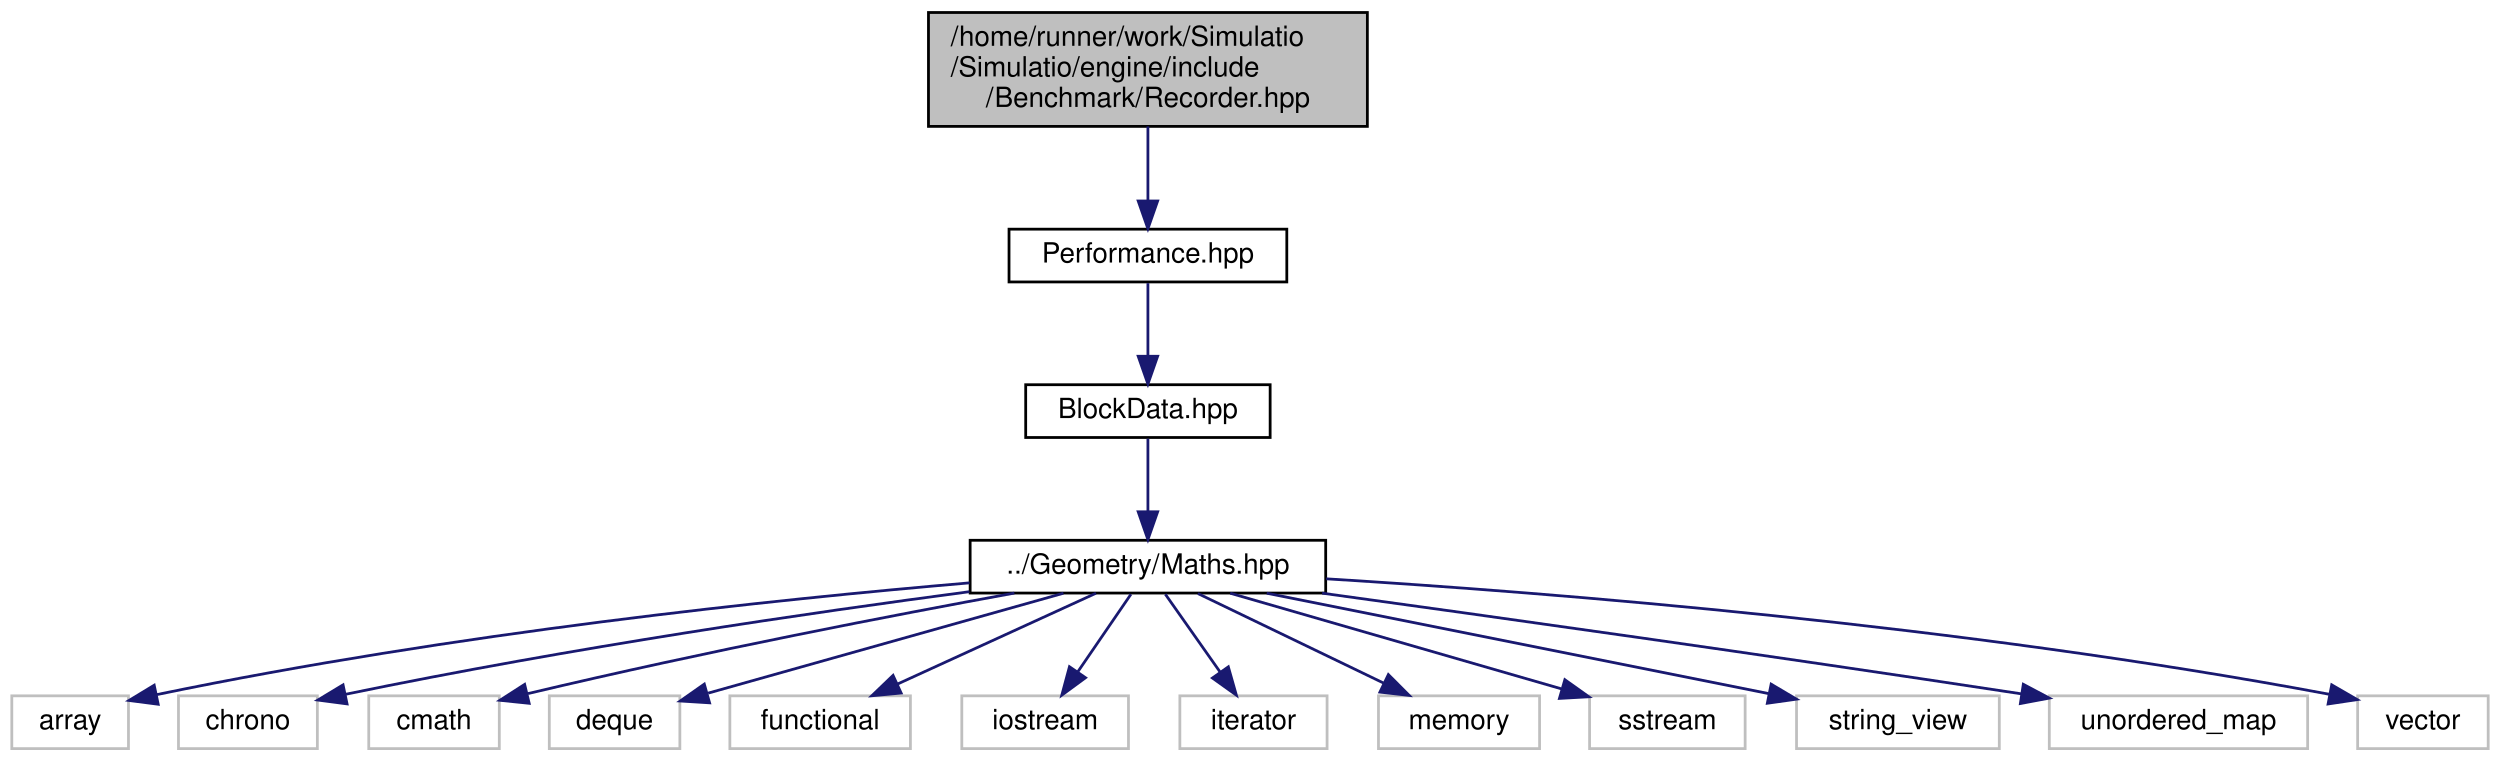
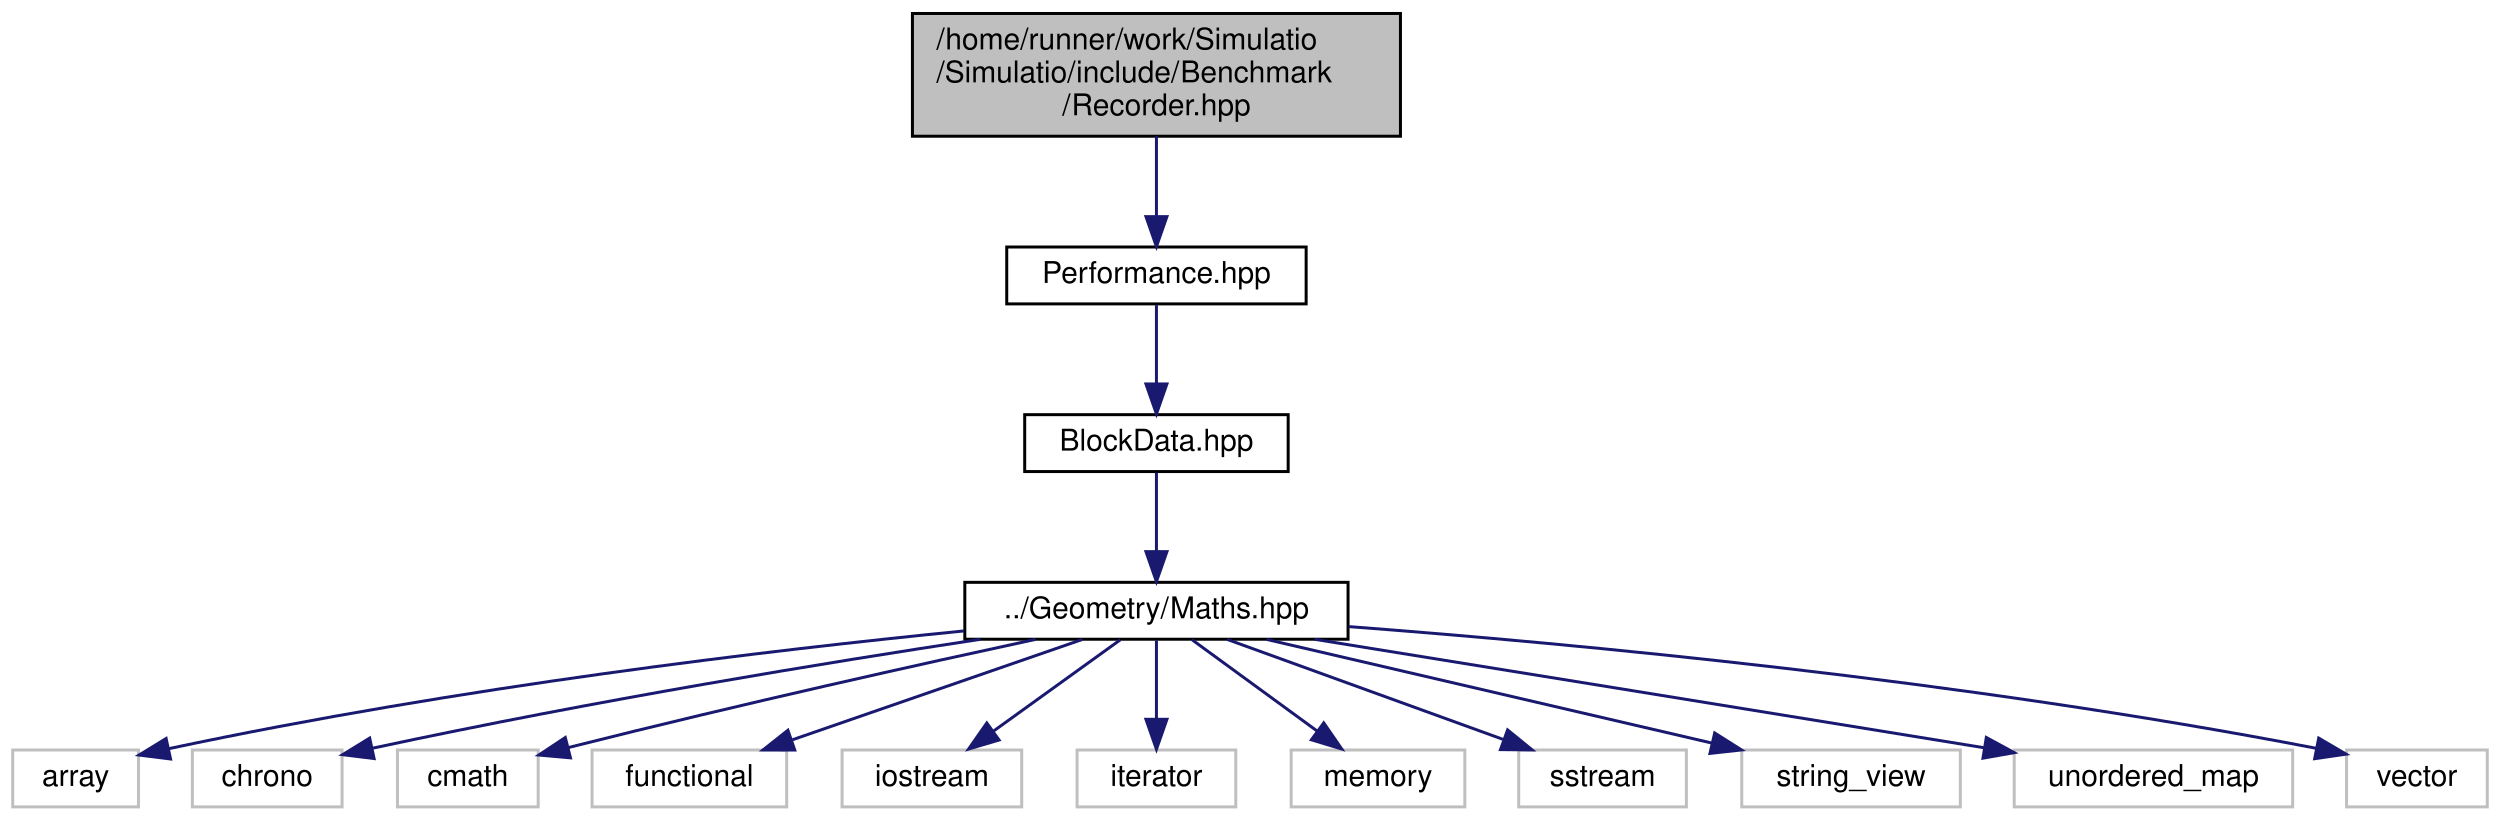
- <svg xmlns="http://www.w3.org/2000/svg" xmlns:xlink="http://www.w3.org/1999/xlink" width="900pt" height="274pt" viewBox="0.00 0.00 899.50 274.00">
+ <svg xmlns="http://www.w3.org/2000/svg" xmlns:xlink="http://www.w3.org/1999/xlink" width="835pt" height="274pt" viewBox="0.00 0.00 834.50 274.00">
  <g id="graph0" class="graph" transform="scale(1 1) rotate(0) translate(4 270)">
    <g id="node1" class="node">
      <g id="a_node1">
        <a xlink:title=" ">
-           <polygon fill="#bfbfbf" stroke="black" points="330,-224.5 330,-265.5 488,-265.5 488,-224.5 330,-224.5" />
-           <text text-anchor="start" x="338" y="-253.5" font-family="Helvetica,sans-Serif" font-size="10.00">/home/runner/work/Simulatio</text>
-           <text text-anchor="start" x="338" y="-242.5" font-family="Helvetica,sans-Serif" font-size="10.00">/Simulatio/engine/include</text>
-           <text text-anchor="middle" x="409" y="-231.5" font-family="Helvetica,sans-Serif" font-size="10.00">/Benchmark/Recorder.hpp</text>
+           <polygon fill="#bfbfbf" stroke="black" points="300.5,-224.5 300.5,-265.5 463.5,-265.5 463.5,-224.5 300.5,-224.5" />
+           <text text-anchor="start" x="308.5" y="-253.5" font-family="Helvetica,sans-Serif" font-size="10.00">/home/runner/work/Simulatio</text>
+           <text text-anchor="start" x="308.5" y="-242.5" font-family="Helvetica,sans-Serif" font-size="10.00">/Simulatio/include/Benchmark</text>
+           <text text-anchor="middle" x="382" y="-231.5" font-family="Helvetica,sans-Serif" font-size="10.00">/Recorder.hpp</text>
        </a>
      </g>
    </g>
    <g id="node2" class="node">
      <g id="a_node2">
        <a xlink:href="_performance_8hpp.html" target="_top" xlink:title=" ">
-           <polygon fill="none" stroke="black" points="359,-168.5 359,-187.5 459,-187.5 459,-168.5 359,-168.5" />
-           <text text-anchor="middle" x="409" y="-175.5" font-family="Helvetica,sans-Serif" font-size="10.00">Performance.hpp</text>
+           <polygon fill="none" stroke="black" points="332,-168.5 332,-187.5 432,-187.5 432,-168.5 332,-168.5" />
+           <text text-anchor="middle" x="382" y="-175.5" font-family="Helvetica,sans-Serif" font-size="10.00">Performance.hpp</text>
        </a>
      </g>
    </g>
    <g id="edge1" class="edge">
-       <path fill="none" stroke="midnightblue" d="M409,-224.5C409,-216.07 409,-206.24 409,-197.87" />
-       <polygon fill="midnightblue" stroke="midnightblue" points="412.5,-197.65 409,-187.65 405.5,-197.65 412.5,-197.65" />
+       <path fill="none" stroke="midnightblue" d="M382,-224.5C382,-216.07 382,-206.24 382,-197.87" />
+       <polygon fill="midnightblue" stroke="midnightblue" points="385.5,-197.65 382,-187.65 378.5,-197.65 385.5,-197.65" />
    </g>
    <g id="node3" class="node">
      <g id="a_node3">
        <a xlink:href="_block_data_8hpp.html" target="_top" xlink:title=" ">
-           <polygon fill="none" stroke="black" points="365,-112.5 365,-131.5 453,-131.5 453,-112.5 365,-112.5" />
-           <text text-anchor="middle" x="409" y="-119.5" font-family="Helvetica,sans-Serif" font-size="10.00">BlockData.hpp</text>
+           <polygon fill="none" stroke="black" points="338,-112.5 338,-131.5 426,-131.5 426,-112.5 338,-112.5" />
+           <text text-anchor="middle" x="382" y="-119.5" font-family="Helvetica,sans-Serif" font-size="10.00">BlockData.hpp</text>
        </a>
      </g>
    </g>
    <g id="edge2" class="edge">
-       <path fill="none" stroke="midnightblue" d="M409,-168.08C409,-161.01 409,-150.86 409,-141.99" />
-       <polygon fill="midnightblue" stroke="midnightblue" points="412.5,-141.75 409,-131.75 405.5,-141.75 412.5,-141.75" />
+       <path fill="none" stroke="midnightblue" d="M382,-168.08C382,-161.01 382,-150.86 382,-141.99" />
+       <polygon fill="midnightblue" stroke="midnightblue" points="385.5,-141.75 382,-131.75 378.5,-141.75 385.5,-141.75" />
    </g>
    <g id="node4" class="node">
      <g id="a_node4">
        <a xlink:href="_maths_8hpp.html" target="_top" xlink:title=" ">
-           <polygon fill="none" stroke="black" points="345,-56.5 345,-75.5 473,-75.5 473,-56.5 345,-56.5" />
-           <text text-anchor="middle" x="409" y="-63.5" font-family="Helvetica,sans-Serif" font-size="10.00">../Geometry/Maths.hpp</text>
+           <polygon fill="none" stroke="black" points="318,-56.5 318,-75.5 446,-75.5 446,-56.5 318,-56.5" />
+           <text text-anchor="middle" x="382" y="-63.5" font-family="Helvetica,sans-Serif" font-size="10.00">../Geometry/Maths.hpp</text>
        </a>
      </g>
    </g>
    <g id="edge3" class="edge">
-       <path fill="none" stroke="midnightblue" d="M409,-112.08C409,-105.01 409,-94.86 409,-85.99" />
-       <polygon fill="midnightblue" stroke="midnightblue" points="412.5,-85.75 409,-75.75 405.5,-85.75 412.5,-85.75" />
+       <path fill="none" stroke="midnightblue" d="M382,-112.08C382,-105.01 382,-94.86 382,-85.99" />
+       <polygon fill="midnightblue" stroke="midnightblue" points="385.5,-85.75 382,-75.75 378.5,-85.75 385.5,-85.75" />
    </g>
    <g id="node5" class="node">
      <g id="a_node5">
        <a xlink:title=" ">
          <polygon fill="none" stroke="#bfbfbf" points="0,-0.5 0,-19.5 42,-19.5 42,-0.5 0,-0.5" />
          <text text-anchor="middle" x="21" y="-7.5" font-family="Helvetica,sans-Serif" font-size="10.00">array</text>
        </a>
      </g>
    </g>
    <g id="edge4" class="edge">
-       <path fill="none" stroke="midnightblue" d="M344.77,-60.17C274.88,-54.19 159.81,-42.22 52.24,-19.95" />
-       <polygon fill="midnightblue" stroke="midnightblue" points="52.7,-16.47 42.19,-17.83 51.26,-23.32 52.7,-16.47" />
+       <path fill="none" stroke="midnightblue" d="M317.72,-59.27C252.87,-52.81 149.8,-40.69 52.23,-19.97" />
+       <polygon fill="midnightblue" stroke="midnightblue" points="52.71,-16.5 42.2,-17.81 51.23,-23.34 52.71,-16.5" />
    </g>
    <g id="node6" class="node">
      <g id="a_node6">
        <a xlink:title=" ">
          <polygon fill="none" stroke="#bfbfbf" points="60,-0.5 60,-19.5 110,-19.5 110,-0.5 60,-0.5" />
          <text text-anchor="middle" x="85" y="-7.5" font-family="Helvetica,sans-Serif" font-size="10.00">chrono</text>
        </a>
      </g>
    </g>
    <g id="edge5" class="edge">
-       <path fill="none" stroke="midnightblue" d="M344.72,-56.99C287.97,-49.48 202.83,-37.12 120.01,-20.03" />
-       <polygon fill="midnightblue" stroke="midnightblue" points="120.69,-16.6 110.18,-17.98 119.25,-23.45 120.69,-16.6" />
+       <path fill="none" stroke="midnightblue" d="M323.21,-56.48C272.02,-48.71 195.62,-36.28 120.32,-20.13" />
+       <polygon fill="midnightblue" stroke="midnightblue" points="120.7,-16.64 110.19,-17.94 119.22,-23.48 120.7,-16.64" />
    </g>
    <g id="node7" class="node">
      <g id="a_node7">
        <a xlink:title=" ">
          <polygon fill="none" stroke="#bfbfbf" points="128.5,-0.5 128.5,-19.5 175.5,-19.5 175.5,-0.5 128.5,-0.5" />
          <text text-anchor="middle" x="152" y="-7.5" font-family="Helvetica,sans-Serif" font-size="10.00">cmath</text>
        </a>
      </g>
    </g>
    <g id="edge6" class="edge">
-       <path fill="none" stroke="midnightblue" d="M360.92,-56.49C317.44,-48.55 251.45,-35.88 185.82,-20.31" />
-       <polygon fill="midnightblue" stroke="midnightblue" points="186.25,-16.81 175.71,-17.89 184.62,-23.62 186.25,-16.81" />
+       <path fill="none" stroke="midnightblue" d="M341.66,-56.46C303.66,-48.27 244.93,-35.27 185.63,-20.33" />
+       <polygon fill="midnightblue" stroke="midnightblue" points="186.28,-16.88 175.73,-17.82 184.56,-23.67 186.28,-16.88" />
    </g>
    <g id="node8" class="node">
      <g id="a_node8">
        <a xlink:title=" ">
-           <polygon fill="none" stroke="#bfbfbf" points="193.5,-0.5 193.5,-19.5 240.5,-19.5 240.5,-0.5 193.5,-0.5" />
-           <text text-anchor="middle" x="217" y="-7.5" font-family="Helvetica,sans-Serif" font-size="10.00">deque</text>
+           <polygon fill="none" stroke="#bfbfbf" points="193.5,-0.5 193.5,-19.5 258.5,-19.5 258.5,-0.5 193.5,-0.5" />
+           <text text-anchor="middle" x="226" y="-7.5" font-family="Helvetica,sans-Serif" font-size="10.00">functional</text>
        </a>
      </g>
    </g>
    <g id="edge7" class="edge">
-       <path fill="none" stroke="midnightblue" d="M378.58,-56.44C343.74,-46.65 286.83,-30.64 250.68,-20.47" />
-       <polygon fill="midnightblue" stroke="midnightblue" points="251.2,-16.98 240.62,-17.64 249.3,-23.72 251.2,-16.98" />
+       <path fill="none" stroke="midnightblue" d="M357.28,-56.44C331.15,-47.4 289.74,-33.06 260.42,-22.92" />
+       <polygon fill="midnightblue" stroke="midnightblue" points="261.2,-19.48 250.6,-19.52 258.91,-26.1 261.2,-19.48" />
    </g>
    <g id="node9" class="node">
      <g id="a_node9">
        <a xlink:title=" ">
-           <polygon fill="none" stroke="#bfbfbf" points="258.5,-0.5 258.5,-19.5 323.5,-19.5 323.5,-0.5 258.5,-0.5" />
-           <text text-anchor="middle" x="291" y="-7.5" font-family="Helvetica,sans-Serif" font-size="10.00">functional</text>
+           <polygon fill="none" stroke="#bfbfbf" points="277,-0.5 277,-19.5 337,-19.5 337,-0.5 277,-0.5" />
+           <text text-anchor="middle" x="307" y="-7.5" font-family="Helvetica,sans-Serif" font-size="10.00">iostream</text>
        </a>
      </g>
    </g>
    <g id="edge8" class="edge">
-       <path fill="none" stroke="midnightblue" d="M390.3,-56.44C371.06,-47.64 340.85,-33.81 318.8,-23.72" />
-       <polygon fill="midnightblue" stroke="midnightblue" points="320.16,-20.5 309.61,-19.52 317.25,-26.86 320.16,-20.5" />
+       <path fill="none" stroke="midnightblue" d="M369.95,-56.32C358.54,-48.11 341.17,-35.6 327.57,-25.81" />
+       <polygon fill="midnightblue" stroke="midnightblue" points="329.43,-22.84 319.27,-19.83 325.34,-28.52 329.43,-22.84" />
    </g>
    <g id="node10" class="node">
      <g id="a_node10">
        <a xlink:title=" ">
-           <polygon fill="none" stroke="#bfbfbf" points="342,-0.5 342,-19.5 402,-19.5 402,-0.5 342,-0.5" />
-           <text text-anchor="middle" x="372" y="-7.5" font-family="Helvetica,sans-Serif" font-size="10.00">iostream</text>
+           <polygon fill="none" stroke="#bfbfbf" points="355.5,-0.5 355.5,-19.5 408.5,-19.5 408.5,-0.5 355.5,-0.5" />
+           <text text-anchor="middle" x="382" y="-7.5" font-family="Helvetica,sans-Serif" font-size="10.00">iterator</text>
        </a>
      </g>
    </g>
    <g id="edge9" class="edge">
-       <path fill="none" stroke="midnightblue" d="M402.89,-56.08C397.72,-48.53 390.15,-37.49 383.81,-28.23" />
-       <polygon fill="midnightblue" stroke="midnightblue" points="386.54,-26.02 378,-19.75 380.76,-29.98 386.54,-26.02" />
+       <path fill="none" stroke="midnightblue" d="M382,-56.08C382,-49.01 382,-38.86 382,-29.99" />
+       <polygon fill="midnightblue" stroke="midnightblue" points="385.5,-29.75 382,-19.75 378.5,-29.75 385.5,-29.75" />
    </g>
    <g id="node11" class="node">
      <g id="a_node11">
        <a xlink:title=" ">
-           <polygon fill="none" stroke="#bfbfbf" points="420.5,-0.5 420.5,-19.5 473.5,-19.5 473.5,-0.5 420.5,-0.5" />
-           <text text-anchor="middle" x="447" y="-7.5" font-family="Helvetica,sans-Serif" font-size="10.00">iterator</text>
+           <polygon fill="none" stroke="#bfbfbf" points="427,-0.5 427,-19.5 485,-19.5 485,-0.5 427,-0.5" />
+           <text text-anchor="middle" x="456" y="-7.5" font-family="Helvetica,sans-Serif" font-size="10.00">memory</text>
        </a>
      </g>
    </g>
    <g id="edge10" class="edge">
-       <path fill="none" stroke="midnightblue" d="M415.27,-56.08C420.64,-48.46 428.52,-37.26 435.08,-27.94" />
-       <polygon fill="midnightblue" stroke="midnightblue" points="437.95,-29.94 440.84,-19.75 432.22,-25.91 437.95,-29.94" />
+       <path fill="none" stroke="midnightblue" d="M393.89,-56.32C405.15,-48.11 422.29,-35.6 435.71,-25.81" />
+       <polygon fill="midnightblue" stroke="midnightblue" points="437.88,-28.56 443.89,-19.83 433.75,-22.9 437.88,-28.56" />
    </g>
    <g id="node12" class="node">
      <g id="a_node12">
        <a xlink:title=" ">
-           <polygon fill="none" stroke="#bfbfbf" points="492,-0.5 492,-19.5 550,-19.5 550,-0.5 492,-0.5" />
-           <text text-anchor="middle" x="521" y="-7.5" font-family="Helvetica,sans-Serif" font-size="10.00">memory</text>
+           <polygon fill="none" stroke="#bfbfbf" points="503,-0.5 503,-19.5 559,-19.5 559,-0.5 503,-0.5" />
+           <text text-anchor="middle" x="531" y="-7.5" font-family="Helvetica,sans-Serif" font-size="10.00">sstream</text>
        </a>
      </g>
    </g>
    <g id="edge11" class="edge">
-       <path fill="none" stroke="midnightblue" d="M426.99,-56.32C445.04,-47.62 473.05,-34.12 493.8,-24.11" />
-       <polygon fill="midnightblue" stroke="midnightblue" points="495.56,-27.15 503.05,-19.65 492.52,-20.84 495.56,-27.15" />
+       <path fill="none" stroke="midnightblue" d="M405.61,-56.44C430.46,-47.44 469.77,-33.19 497.75,-23.05" />
+       <polygon fill="midnightblue" stroke="midnightblue" points="499.29,-26.21 507.5,-19.52 496.91,-19.63 499.29,-26.21" />
    </g>
    <g id="node13" class="node">
      <g id="a_node13">
        <a xlink:title=" ">
-           <polygon fill="none" stroke="#bfbfbf" points="568,-0.5 568,-19.5 624,-19.5 624,-0.5 568,-0.5" />
-           <text text-anchor="middle" x="596" y="-7.5" font-family="Helvetica,sans-Serif" font-size="10.00">sstream</text>
+           <polygon fill="none" stroke="#bfbfbf" points="577.5,-0.5 577.5,-19.5 650.5,-19.5 650.5,-0.5 577.5,-0.5" />
+           <text text-anchor="middle" x="614" y="-7.5" font-family="Helvetica,sans-Serif" font-size="10.00">string_view</text>
        </a>
      </g>
    </g>
    <g id="edge12" class="edge">
-       <path fill="none" stroke="midnightblue" d="M438.63,-56.44C470.88,-47.13 522.53,-32.22 557.8,-22.03" />
-       <polygon fill="midnightblue" stroke="midnightblue" points="559.1,-25.3 567.73,-19.16 557.15,-18.57 559.1,-25.3" />
+       <path fill="none" stroke="midnightblue" d="M418.76,-56.44C459.06,-47.06 523.81,-31.99 567.58,-21.8" />
+       <polygon fill="midnightblue" stroke="midnightblue" points="568.46,-25.19 577.41,-19.52 566.88,-18.37 568.46,-25.19" />
    </g>
    <g id="node14" class="node">
      <g id="a_node14">
        <a xlink:title=" ">
-           <polygon fill="none" stroke="#bfbfbf" points="642.5,-0.5 642.5,-19.5 715.5,-19.5 715.5,-0.5 642.5,-0.5" />
-           <text text-anchor="middle" x="679" y="-7.5" font-family="Helvetica,sans-Serif" font-size="10.00">string_view</text>
+           <polygon fill="none" stroke="#bfbfbf" points="668.5,-0.5 668.5,-19.5 761.5,-19.5 761.5,-0.5 668.5,-0.5" />
+           <text text-anchor="middle" x="715" y="-7.5" font-family="Helvetica,sans-Serif" font-size="10.00">unordered_map</text>
        </a>
      </g>
    </g>
    <g id="edge13" class="edge">
-       <path fill="none" stroke="midnightblue" d="M451.78,-56.44C501.03,-46.59 581.63,-30.47 632.43,-20.31" />
-       <polygon fill="midnightblue" stroke="midnightblue" points="633.36,-23.7 642.48,-18.3 631.99,-16.83 633.36,-23.7" />
+       <path fill="none" stroke="midnightblue" d="M434.78,-56.48C488.57,-47.8 574.71,-33.87 658.55,-20.23" />
+       <polygon fill="midnightblue" stroke="midnightblue" points="659.18,-23.68 668.49,-18.62 658.06,-16.77 659.18,-23.68" />
    </g>
    <g id="node15" class="node">
      <g id="a_node15">
        <a xlink:title=" ">
-           <polygon fill="none" stroke="#bfbfbf" points="733.5,-0.5 733.5,-19.5 826.5,-19.5 826.5,-0.5 733.5,-0.5" />
-           <text text-anchor="middle" x="780" y="-7.5" font-family="Helvetica,sans-Serif" font-size="10.00">unordered_map</text>
+           <polygon fill="none" stroke="#bfbfbf" points="779.5,-0.5 779.5,-19.5 826.5,-19.5 826.5,-0.5 779.5,-0.5" />
+           <text text-anchor="middle" x="803" y="-7.5" font-family="Helvetica,sans-Serif" font-size="10.00">vector</text>
        </a>
      </g>
    </g>
    <g id="edge14" class="edge">
-       <path fill="none" stroke="midnightblue" d="M471.71,-56.46C533.33,-47.98 630.31,-34.4 723.61,-20.19" />
-       <polygon fill="midnightblue" stroke="midnightblue" points="724.14,-23.65 733.5,-18.68 723.09,-16.73 724.14,-23.65" />
-     </g>
-     <g id="node16" class="node">
-       <g id="a_node16">
-         <a xlink:title=" ">
-           <polygon fill="none" stroke="#bfbfbf" points="844.5,-0.5 844.5,-19.5 891.5,-19.5 891.5,-0.5 844.5,-0.5" />
-           <text text-anchor="middle" x="868" y="-7.5" font-family="Helvetica,sans-Serif" font-size="10.00">vector</text>
-         </a>
-       </g>
-     </g>
-     <g id="edge15" class="edge">
-       <path fill="none" stroke="midnightblue" d="M473.16,-61.63C555.08,-56.57 701.26,-45.02 834.37,-20.04" />
-       <polygon fill="midnightblue" stroke="midnightblue" points="835.17,-23.45 844.34,-18.14 833.86,-16.57 835.17,-23.45" />
+       <path fill="none" stroke="midnightblue" d="M446.16,-60.72C521.55,-54.99 650.48,-43 769.34,-20.07" />
+       <polygon fill="midnightblue" stroke="midnightblue" points="770.2,-23.47 779.34,-18.11 768.85,-16.6 770.2,-23.47" />
    </g>
  </g>
</svg>
